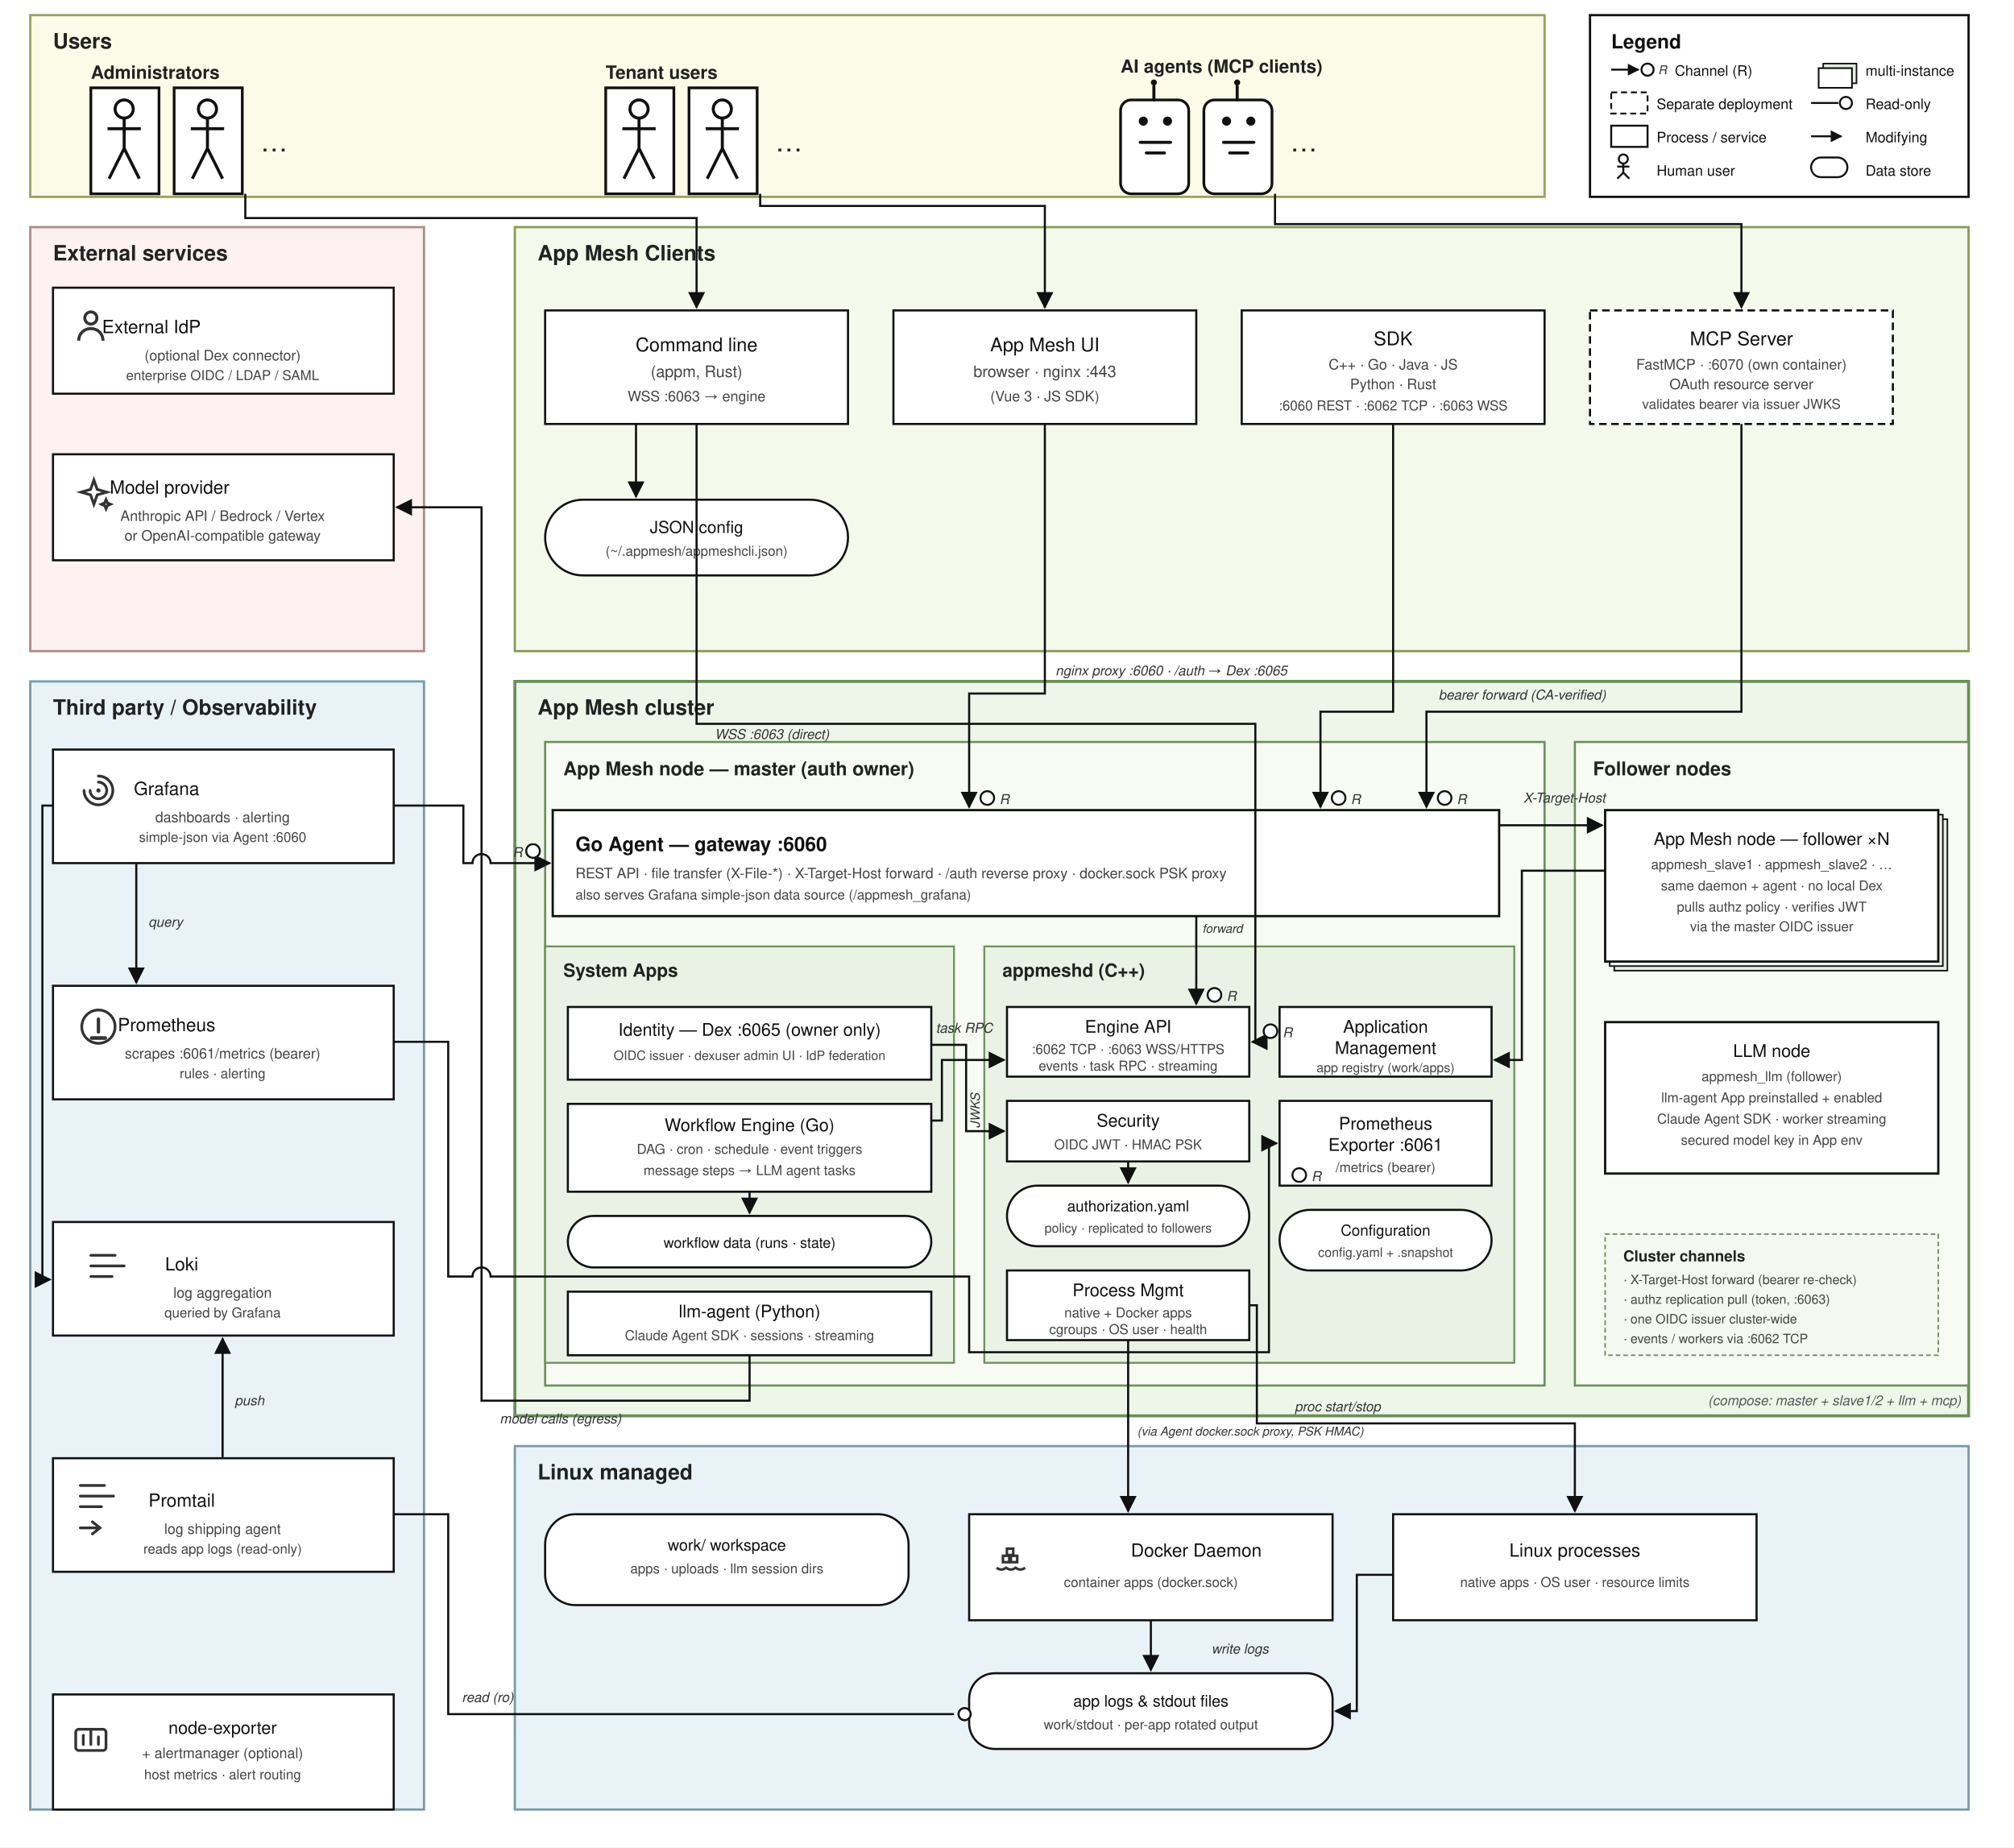
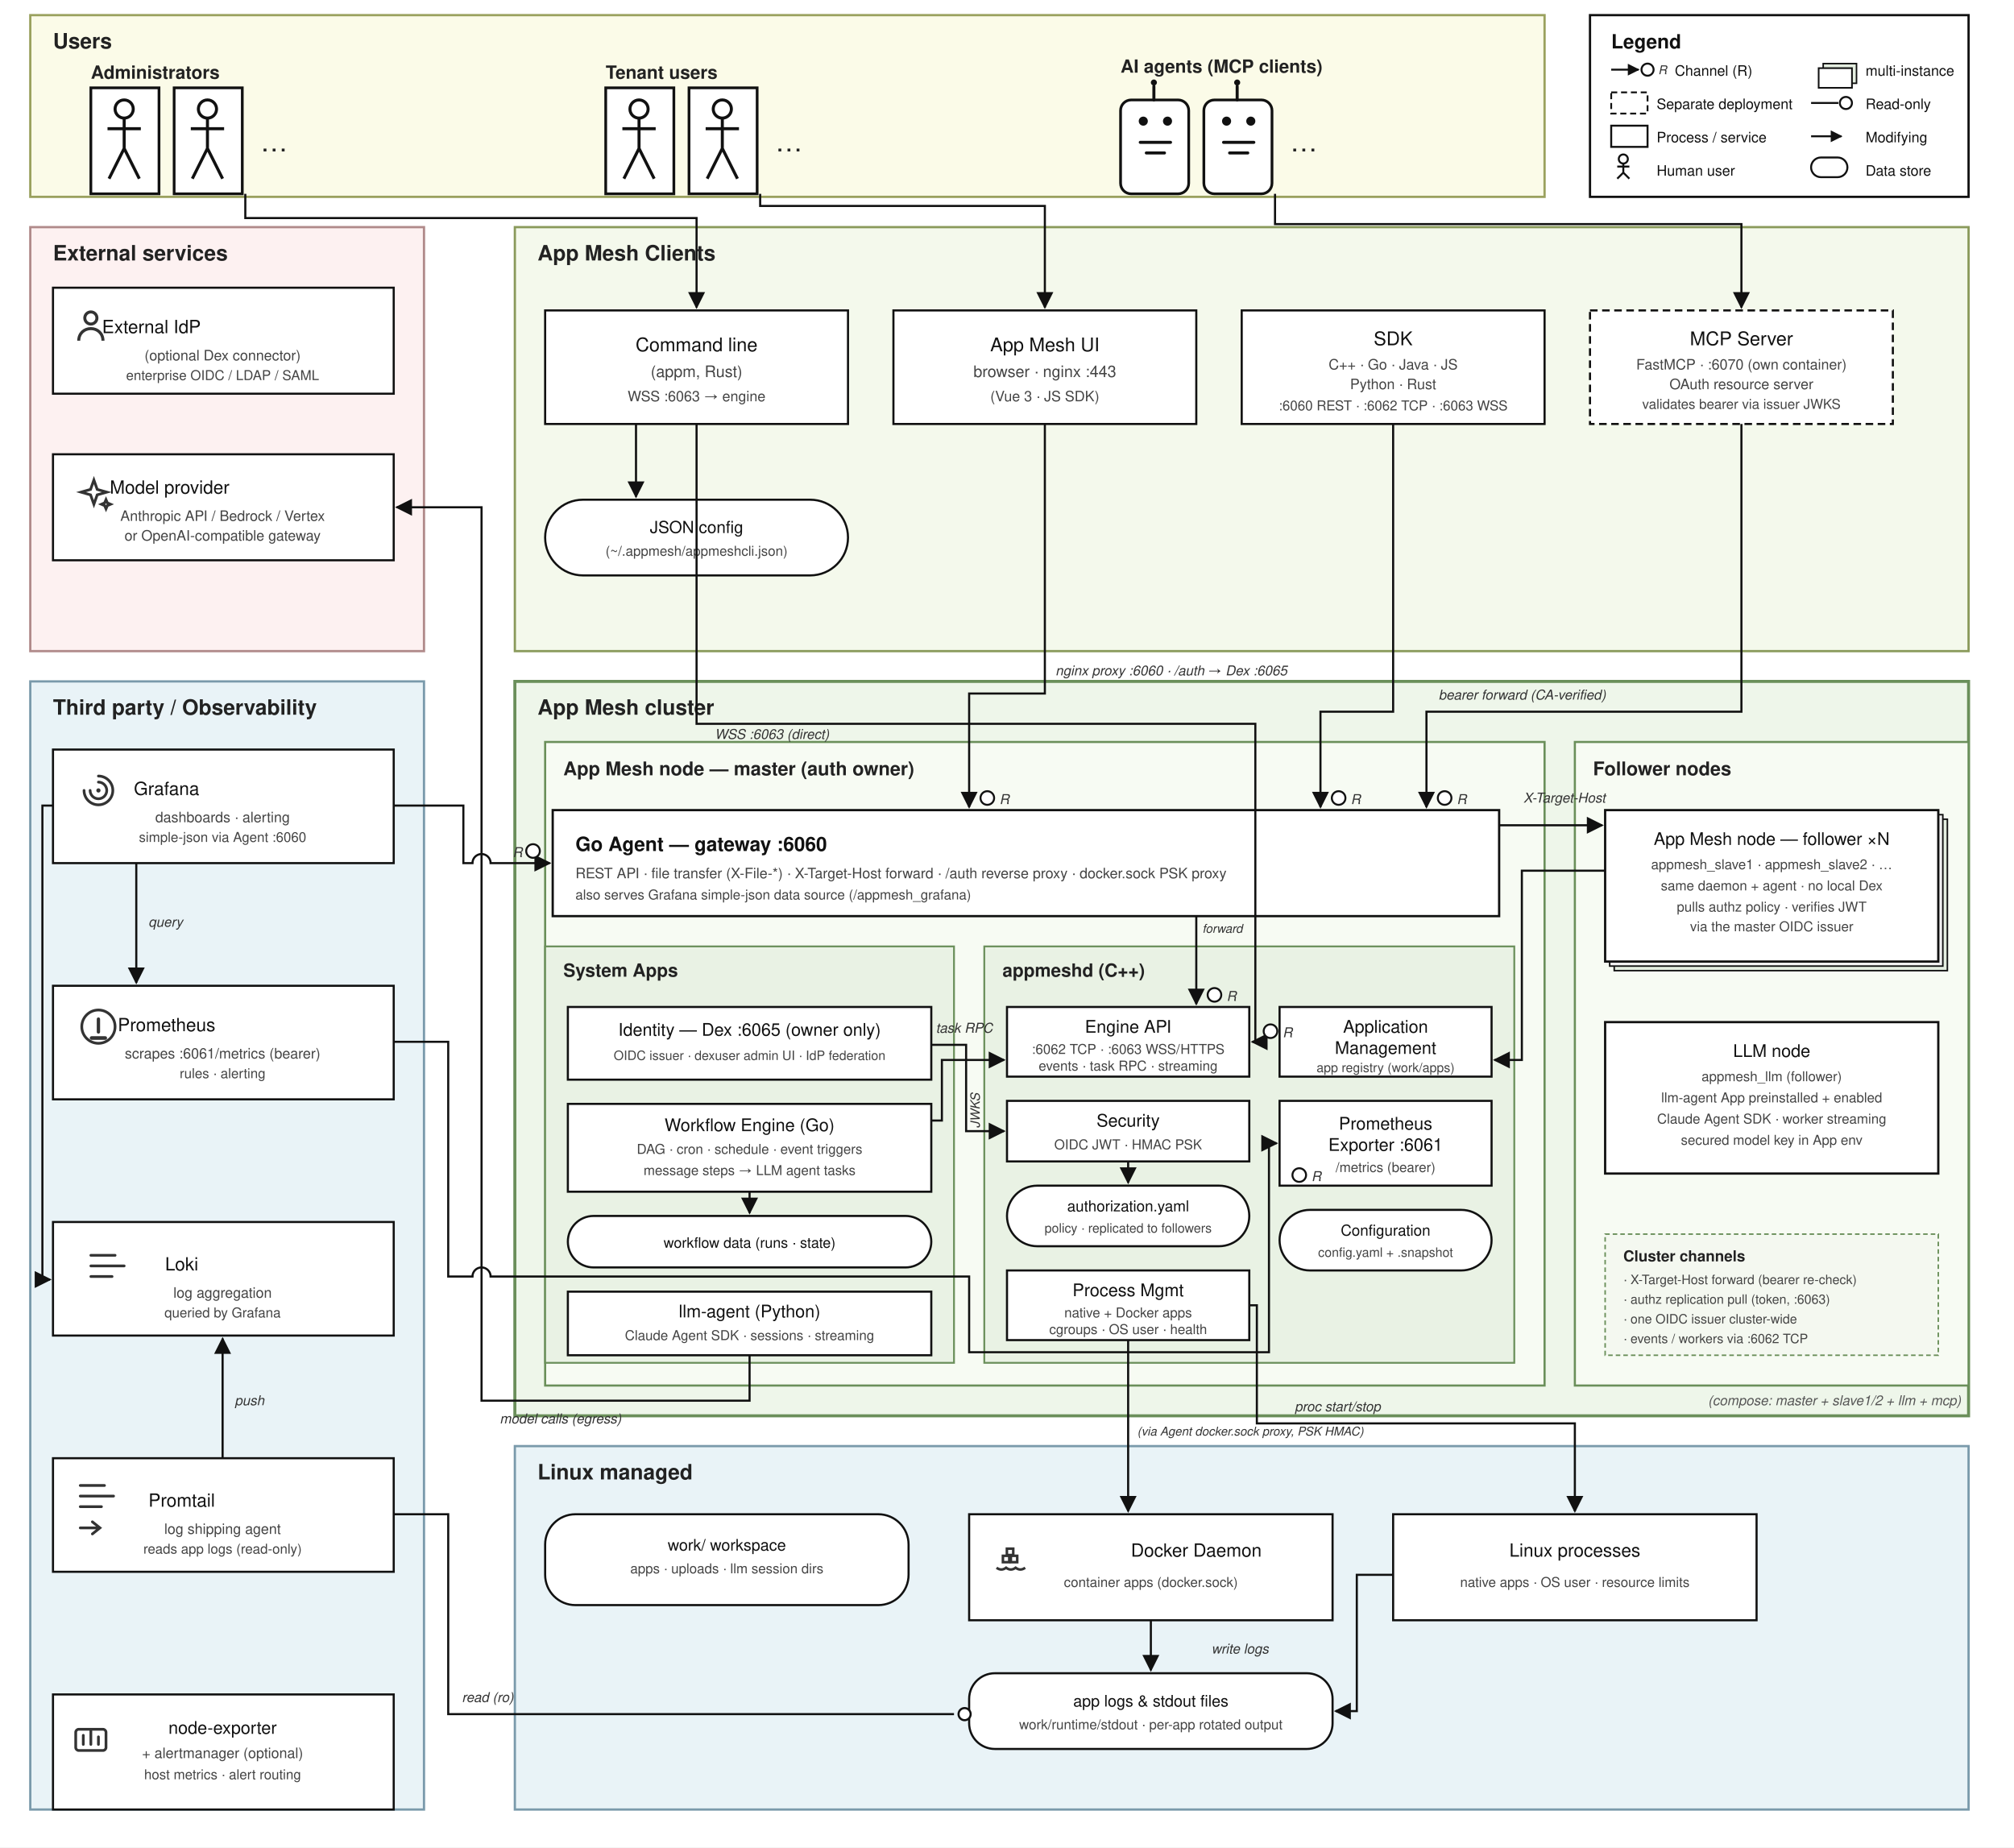
<svg xmlns="http://www.w3.org/2000/svg" width="1330" height="1220" viewBox="0 0 1330 1220" font-family="Helvetica, Arial, sans-serif">
  <defs>
    <marker id="arrow" viewBox="0 0 10 10" refX="9" refY="5" markerWidth="8" markerHeight="8" orient="auto-start-reverse">
      <path d="M0,0 L10,5 L0,10 z" fill="#111" />
    </marker>
    <marker id="arrowSmall" viewBox="0 0 10 10" refX="9" refY="5" markerWidth="6" markerHeight="6" orient="auto-start-reverse">
      <path d="M0,0 L10,5 L0,10 z" fill="#111" />
    </marker>
  </defs>
  <rect x="0" y="0" width="1330" height="1220" fill="white" />
  <rect x="20" y="10" width="1000" height="120" fill="#fbfbe8" stroke="#9aa15e" stroke-width="1.5" />
  <text x="35" y="32" font-size="14" font-weight="bold" fill="#222">Users</text>
  <rect x="20" y="150" width="260" height="280" fill="#fdf1f1" stroke="#b08a8a" stroke-width="1.5" />
  <text x="35" y="172" font-size="14" font-weight="bold" fill="#222">External services</text>
  <rect x="20" y="450" width="260" height="745" fill="#e9f3f7" stroke="#7a9aab" stroke-width="1.5" />
  <text x="35" y="472" font-size="14" font-weight="bold" fill="#222">Third party / Observability</text>
  <rect x="340" y="150" width="960" height="280" fill="#f4f9ec" stroke="#8a9a5b" stroke-width="1.5" />
  <text x="355" y="172" font-size="14" font-weight="bold" fill="#222">App Mesh Clients</text>
  <rect x="340" y="450" width="960" height="485" fill="#eef6ea" stroke="#6a8f5a" stroke-width="2" />
  <text x="355" y="472" font-size="14" font-weight="bold" fill="#222">App Mesh cluster</text>
  <text x="1295" y="928" font-size="9" font-style="italic" fill="#555" text-anchor="end">(compose: master + slave1/2 + llm + mcp)</text>
  <rect x="340" y="955" width="960" height="240" fill="#e9f3f7" stroke="#7a9aab" stroke-width="1.5" />
  <text x="355" y="977" font-size="14" font-weight="bold" fill="#222">Linux managed</text>
  <rect x="360" y="490" width="660" height="425" fill="#f7fbf3" stroke="#6a8f5a" stroke-width="1.4" />
  <text x="372" y="512" font-size="12.5" font-weight="bold" fill="#222">App Mesh node — master (auth owner)</text>
  <rect x="1040" y="490" width="260" height="425" fill="#f7fbf3" stroke="#6a8f5a" stroke-width="1.4" />
  <text x="1052" y="512" font-size="12.5" font-weight="bold" fill="#222">Follower nodes</text>
  <rect x="650" y="625" width="350" height="275" fill="#e9f2e4" stroke="#6a8f5a" stroke-width="1.2" />
  <text x="662" y="645" font-size="12" font-weight="bold" fill="#222">appmeshd (C++)</text>
  <rect x="360" y="625" width="270" height="275" fill="#e9f2e4" stroke="#6a8f5a" stroke-width="1.2" />
  <text x="372" y="645" font-size="12" font-weight="bold" fill="#222">System Apps</text>
  <text x="60" y="52" font-size="12" font-weight="bold" fill="#222">Administrators</text>
  <g stroke="#111" stroke-width="1.8" fill="white">
    <rect x="60" y="58" width="45" height="70" />
    <rect x="115" y="58" width="45" height="70" />
  </g>
  <g stroke="#111" stroke-width="2" fill="none">
    <circle cx="82" cy="72" r="6" fill="white" />
    <path d="M82,78 L82,98 M71,85 L93,85 M82,98 L72,118 M82,98 L92,118" />
    <circle cx="137" cy="72" r="6" fill="white" />
    <path d="M137,78 L137,98 M126,85 L148,85 M137,98 L127,118 M137,98 L147,118" />
  </g>
  <text x="172" y="100" font-size="18" fill="#222">…</text>
  <text x="400" y="52" font-size="12" font-weight="bold" fill="#222">Tenant users</text>
  <g stroke="#111" stroke-width="1.8" fill="white">
    <rect x="400" y="58" width="45" height="70" />
    <rect x="455" y="58" width="45" height="70" />
  </g>
  <g stroke="#111" stroke-width="2" fill="none">
    <circle cx="422" cy="72" r="6" fill="white" />
    <path d="M422,78 L422,98 M411,85 L433,85 M422,98 L412,118 M422,98 L432,118" />
    <circle cx="477" cy="72" r="6" fill="white" />
    <path d="M477,78 L477,98 M466,85 L488,85 M477,98 L467,118 M477,98 L487,118" />
  </g>
  <text x="512" y="100" font-size="18" fill="#222">…</text>
  <text x="740" y="48" font-size="12" font-weight="bold" fill="#222">AI agents (MCP clients)</text>
  <g stroke="#111" stroke-width="1.8" fill="white">
    <rect x="740" y="66" width="45" height="62" rx="7" />
    <rect x="795" y="66" width="45" height="62" rx="7" />
  </g>
  <g stroke="#111" stroke-width="2" fill="none">
    <path d="M762,66 L762,57" stroke-linecap="round" />
    <circle cx="762" cy="54.5" r="2" fill="#111" stroke="none" />
    <circle cx="755" cy="80" r="3" fill="#111" stroke="none" />
    <circle cx="771" cy="80" r="3" fill="#111" stroke="none" />
    <path d="M753,94 L773,94 M757,101 L769,101" stroke-linecap="round" />
    <path d="M817,66 L817,57" stroke-linecap="round" />
    <circle cx="817" cy="54.5" r="2" fill="#111" stroke="none" />
    <circle cx="810" cy="80" r="3" fill="#111" stroke="none" />
    <circle cx="826" cy="80" r="3" fill="#111" stroke="none" />
    <path d="M808,94 L828,94 M812,101 L824,101" stroke-linecap="round" />
  </g>
  <text x="852" y="100" font-size="18" fill="#222">…</text>
  <rect x="1050" y="10" width="250" height="120" fill="white" stroke="#111" stroke-width="1.5" />
  <text x="1064" y="32" font-size="13" font-weight="bold" fill="#111">Legend</text>
  <path d="M1064,46 L1082,46" stroke="#111" stroke-width="1.3" fill="none" marker-end="url(#arrowSmall)" />
  <circle cx="1088" cy="46" r="4" fill="white" stroke="#111" stroke-width="1.3" />
  <text x="1095" y="49" font-size="8" font-style="italic" fill="#333">R</text>
  <text x="1106" y="50" font-size="9.5" fill="#111">Channel (R)</text>
  <rect x="1064" y="61" width="24" height="14" fill="white" stroke="#111" stroke-width="1.2" stroke-dasharray="4,2.5" />
  <text x="1094" y="72" font-size="9.5" fill="#111">Separate deployment</text>
  <rect x="1064" y="83" width="24" height="14" fill="white" stroke="#111" stroke-width="1.3" />
  <text x="1094" y="94" font-size="9.5" fill="#111">Process / service</text>
  <g stroke="#111" stroke-width="1.3" fill="none">
    <circle cx="1072" cy="105" r="3" />
    <path d="M1072,108 L1072,114 M1068,110 L1076,110 M1072,114 L1068,118 M1072,114 L1076,118" />
  </g>
  <text x="1094" y="116" font-size="9.5" fill="#111">Human user</text>
  <rect x="1204" y="42" width="22" height="13" fill="#e4eee0" stroke="#111" stroke-width="1" />
  <rect x="1201" y="45" width="22" height="13" fill="white" stroke="#111" stroke-width="1.1" />
  <text x="1232" y="50" font-size="9.5" fill="#111">multi-instance</text>
  <path d="M1196,68 L1214,68" stroke="#111" stroke-width="1.3" fill="none" />
  <circle cx="1219" cy="68" r="4" fill="white" stroke="#111" stroke-width="1.3" />
  <text x="1232" y="72" font-size="9.5" fill="#111">Read-only</text>
  <path d="M1196,90 L1216,90" stroke="#111" stroke-width="1.3" fill="none" marker-end="url(#arrowSmall)" />
  <text x="1232" y="94" font-size="9.5" fill="#111">Modifying</text>
  <rect x="1196" y="104" width="24" height="13" rx="6.5" fill="white" stroke="#111" stroke-width="1.3" />
  <text x="1232" y="116" font-size="9.5" fill="#111">Data store</text>
  <rect x="35" y="190" width="225" height="70" fill="white" stroke="#111" stroke-width="1.4" />
  <g transform="translate(50,205)" fill="none" stroke="#333" stroke-width="2">
    <circle cx="10" cy="5" r="4" />
    <path d="M2 20c0-4.8 3.6-8 8-8s8 3.2 8 8" />
  </g>
  <text x="100" y="220" font-size="12" text-anchor="middle" fill="#111">External IdP</text>
  <text x="147" y="238" font-size="9.5" text-anchor="middle" fill="#444">(optional Dex connector)</text>
  <text x="147" y="251" font-size="9" text-anchor="middle" fill="#444">enterprise OIDC / LDAP / SAML</text>
  <rect x="35" y="300" width="225" height="70" fill="white" stroke="#111" stroke-width="1.4" />
  <g transform="translate(50,315)" fill="none" stroke="#333" stroke-width="1.8" stroke-linecap="round">
    <path d="M12 2 L14.2 8.2 L20.5 10 L14.2 11.8 L12 18 L9.8 11.8 L3.5 10 L9.8 8.2 Z" />
    <path d="M20 15 L20.9 17.1 L23 18 L20.9 18.9 L20 21 L19.1 18.9 L17 18 L19.1 17.1 Z" />
  </g>
  <text x="112" y="326" font-size="12" text-anchor="middle" fill="#111">Model provider</text>
  <text x="147" y="344" font-size="9.5" text-anchor="middle" fill="#444">Anthropic API / Bedrock / Vertex</text>
  <text x="147" y="357" font-size="9.5" text-anchor="middle" fill="#444">or OpenAI-compatible gateway</text>
  <rect x="35" y="495" width="225" height="75" fill="white" stroke="#111" stroke-width="1.4" />
  <g transform="translate(53,510)" fill="none" stroke="#333" stroke-width="1.8" stroke-linecap="round">
    <path d="M12 2.5a9.5 9.5 0 1 1-9.5 9.5" />
    <path d="M12 6.5a5.5 5.5 0 1 1-5.5 5.5" />
    <circle cx="12" cy="12" r="1.4" fill="#333" stroke="none" />
  </g>
  <text x="110" y="525" font-size="12" text-anchor="middle" fill="#111">Grafana</text>
  <text x="147" y="543" font-size="9.5" text-anchor="middle" fill="#444">dashboards · alerting</text>
  <text x="147" y="556" font-size="9" text-anchor="middle" fill="#444">simple-json via Agent :6060</text>
  <rect x="35" y="651" width="225" height="75" fill="white" stroke="#111" stroke-width="1.4" />
  <g transform="translate(53,666)">
    <circle cx="12" cy="12" r="11" fill="none" stroke="#333" stroke-width="1.8" />
    <path d="M12 7v8.5" stroke="#333" stroke-width="2.2" stroke-linecap="round" />
    <path d="M7.5 19.5h9" stroke="#333" stroke-width="2.4" stroke-linecap="round" />
  </g>
  <text x="110" y="681" font-size="12" text-anchor="middle" fill="#111">Prometheus</text>
  <text x="147" y="699" font-size="9.5" text-anchor="middle" fill="#444">scrapes :6061/metrics (bearer)</text>
  <text x="147" y="712" font-size="9" text-anchor="middle" fill="#444">rules · alerting</text>
  <rect x="35" y="807" width="225" height="75" fill="white" stroke="#111" stroke-width="1.4" />
  <g stroke="#333" stroke-width="1.8" stroke-linecap="round">
    <path d="M60 829 h16 M60 836 h22 M60 843 h14" />
  </g>
  <text x="120" y="839" font-size="12" text-anchor="middle" fill="#111">Loki</text>
  <text x="147" y="857" font-size="9.5" text-anchor="middle" fill="#444">log aggregation</text>
  <text x="147" y="870" font-size="9" text-anchor="middle" fill="#444">queried by Grafana</text>
  <rect x="35" y="963" width="225" height="75" fill="white" stroke="#111" stroke-width="1.4" />
  <g stroke="#333" stroke-width="1.8" stroke-linecap="round" fill="none">
    <path d="M53 981 h16 M53 988 h22 M53 995 h14" />
    <path d="M53 1009 h12 M61 1005 l5 4 -5 4" />
  </g>
  <text x="120" y="995" font-size="12" text-anchor="middle" fill="#111">Promtail</text>
  <text x="147" y="1013" font-size="9.5" text-anchor="middle" fill="#444">log shipping agent</text>
  <text x="147" y="1026" font-size="9" text-anchor="middle" fill="#444">reads app logs (read-only)</text>
  <rect x="35" y="1119" width="225" height="76" fill="white" stroke="#111" stroke-width="1.4" />
  <g transform="translate(48,1134)" fill="none" stroke="#333" stroke-width="1.8">
    <rect x="2" y="8" width="20" height="14" rx="2" />
    <path d="M7 12v6 M12 9v9 M17 13v5" stroke-linecap="round" />
  </g>
  <text x="147" y="1145" font-size="11.5" text-anchor="middle" fill="#111">node-exporter</text>
  <text x="147" y="1161" font-size="9.5" text-anchor="middle" fill="#444">+ alertmanager (optional)</text>
  <text x="147" y="1175" font-size="9" text-anchor="middle" fill="#444">host metrics · alert routing</text>
  <rect x="360" y="205" width="200" height="75" fill="white" stroke="#111" stroke-width="1.4" />
  <text x="460" y="232" font-size="12.5" text-anchor="middle" fill="#111">Command line</text>
  <text x="460" y="249" font-size="10.5" text-anchor="middle" fill="#444">(appm, Rust)</text>
  <text x="460" y="265" font-size="9.5" text-anchor="middle" fill="#444">WSS :6063 → engine</text>
  <rect x="360" y="330" width="200" height="50" rx="25" fill="white" stroke="#111" stroke-width="1.4" />
  <text x="460" y="352" font-size="11" text-anchor="middle" fill="#111">JSON config</text>
  <text x="460" y="367" font-size="9" text-anchor="middle" fill="#444">(~/.appmesh/appmeshcli.json)</text>
  <rect x="590" y="205" width="200" height="75" fill="white" stroke="#111" stroke-width="1.4" />
  <text x="690" y="232" font-size="12.5" text-anchor="middle" fill="#111">App Mesh UI</text>
  <text x="690" y="249" font-size="10.5" text-anchor="middle" fill="#444">browser · nginx :443</text>
  <text x="690" y="265" font-size="9.5" text-anchor="middle" fill="#444">(Vue 3 · JS SDK)</text>
  <rect x="820" y="205" width="200" height="75" fill="white" stroke="#111" stroke-width="1.4" />
  <text x="920" y="228" font-size="12.5" text-anchor="middle" fill="#111">SDK</text>
  <text x="920" y="244" font-size="9.5" text-anchor="middle" fill="#444">C++ · Go · Java · JS</text>
  <text x="920" y="257" font-size="9.5" text-anchor="middle" fill="#444">Python · Rust</text>
  <text x="920" y="271" font-size="9" text-anchor="middle" fill="#444">:6060 REST · :6062 TCP · :6063 WSS</text>
  <rect x="1050" y="205" width="200" height="75" fill="white" stroke="#111" stroke-width="1.4" stroke-dasharray="5,3" />
  <text x="1150" y="228" font-size="12.5" text-anchor="middle" fill="#111">MCP Server</text>
  <text x="1150" y="244" font-size="9.5" text-anchor="middle" fill="#444">FastMCP · :6070 (own container)</text>
  <text x="1150" y="257" font-size="9.5" text-anchor="middle" fill="#444">OAuth resource server</text>
  <text x="1150" y="270" font-size="9" text-anchor="middle" fill="#444">validates bearer via issuer JWKS</text>
  <rect x="365" y="535" width="625" height="70" fill="white" stroke="#111" stroke-width="1.5" />
  <text x="380" y="562" font-size="13" font-weight="bold" fill="#111">Go Agent — gateway :6060</text>
  <text x="380" y="580" font-size="9.5" fill="#444">REST API · file transfer (X-File-*) · X-Target-Host forward · /auth reverse proxy · docker.sock PSK proxy</text>
  <text x="380" y="594" font-size="9" fill="#444">also serves Grafana simple-json data source (/appmesh_grafana)</text>
  <rect x="665" y="665" width="160" height="46" fill="white" stroke="#111" stroke-width="1.4" />
  <text x="745" y="682" font-size="11.5" text-anchor="middle" fill="#111">Engine API</text>
  <text x="745" y="696" font-size="9" text-anchor="middle" fill="#444">:6062 TCP · :6063 WSS/HTTPS</text>
  <text x="745" y="707" font-size="9" text-anchor="middle" fill="#444">events · task RPC · streaming</text>
  <rect x="665" y="727" width="160" height="40" fill="white" stroke="#111" stroke-width="1.4" />
  <text x="745" y="744" font-size="11.5" text-anchor="middle" fill="#111">Security</text>
  <text x="745" y="759" font-size="9" text-anchor="middle" fill="#444">OIDC JWT · HMAC PSK</text>
  <rect x="665" y="783" width="160" height="40" rx="20" fill="white" stroke="#111" stroke-width="1.4" />
  <text x="745" y="800" font-size="10" text-anchor="middle" fill="#111">authorization.yaml</text>
  <text x="745" y="814" font-size="8.5" text-anchor="middle" fill="#444">policy · replicated to followers</text>
  <rect x="665" y="839" width="160" height="46" fill="white" stroke="#111" stroke-width="1.4" />
  <text x="745" y="856" font-size="11.5" text-anchor="middle" fill="#111">Process Mgmt</text>
  <text x="745" y="870" font-size="9" text-anchor="middle" fill="#444">native + Docker apps</text>
  <text x="745" y="881" font-size="9" text-anchor="middle" fill="#444">cgroups · OS user · health</text>
  <rect x="845" y="665" width="140" height="46" fill="white" stroke="#111" stroke-width="1.4" />
  <text x="915" y="682" font-size="11.5" text-anchor="middle" fill="#111">Application</text>
  <text x="915" y="696" font-size="11.5" text-anchor="middle" fill="#111">Management</text>
  <text x="915" y="708" font-size="8.5" text-anchor="middle" fill="#444">app registry (work/apps)</text>
  <rect x="845" y="727" width="140" height="56" fill="white" stroke="#111" stroke-width="1.4" />
  <text x="915" y="746" font-size="11.5" text-anchor="middle" fill="#111">Prometheus</text>
  <text x="915" y="760" font-size="11.5" text-anchor="middle" fill="#111">Exporter :6061</text>
  <text x="915" y="774" font-size="9" text-anchor="middle" fill="#444">/metrics (bearer)</text>
  <rect x="845" y="799" width="140" height="40" rx="20" fill="white" stroke="#111" stroke-width="1.4" />
  <text x="915" y="816" font-size="10" text-anchor="middle" fill="#111">Configuration</text>
  <text x="915" y="830" font-size="8.5" text-anchor="middle" fill="#444">config.yaml + .snapshot</text>
  <rect x="375" y="665" width="240" height="48" fill="white" stroke="#111" stroke-width="1.4" />
  <text x="495" y="684" font-size="11.5" text-anchor="middle" fill="#111">Identity — Dex :6065 (owner only)</text>
  <text x="495" y="700" font-size="8.5" text-anchor="middle" fill="#444">OIDC issuer · dexuser admin UI · IdP federation</text>
  <rect x="375" y="729" width="240" height="58" fill="white" stroke="#111" stroke-width="1.4" />
  <text x="495" y="747" font-size="11.5" text-anchor="middle" fill="#111">Workflow Engine (Go)</text>
  <text x="495" y="762" font-size="9" text-anchor="middle" fill="#444">DAG · cron · schedule · event triggers</text>
  <text x="495" y="776" font-size="9" text-anchor="middle" fill="#444">message steps → LLM agent tasks</text>
  <rect x="375" y="803" width="240" height="34" rx="17" fill="white" stroke="#111" stroke-width="1.4" />
  <text x="495" y="824" font-size="9.5" text-anchor="middle" fill="#111">workflow data (runs · state)</text>
  <rect x="375" y="853" width="240" height="42" fill="white" stroke="#111" stroke-width="1.4" />
  <text x="495" y="870" font-size="11.5" text-anchor="middle" fill="#111">llm-agent (Python)</text>
  <text x="495" y="885" font-size="9" text-anchor="middle" fill="#444">Claude Agent SDK · sessions · streaming</text>
  <rect x="1066" y="541" width="220" height="100" fill="#e4eee0" stroke="#111" stroke-width="1" />
  <rect x="1063" y="538" width="220" height="100" fill="#f0f0f0" stroke="#111" stroke-width="1" />
  <rect x="1060" y="535" width="220" height="100" fill="white" stroke="#111" stroke-width="1.5" />
  <text x="1170" y="558" font-size="11.5" text-anchor="middle" fill="#111">App Mesh node — follower ×N</text>
  <text x="1170" y="574" font-size="9" text-anchor="middle" fill="#444">appmesh_slave1 · appmesh_slave2 · …</text>
  <text x="1170" y="588" font-size="9" text-anchor="middle" fill="#444">same daemon + agent · no local Dex</text>
  <text x="1170" y="602" font-size="9" text-anchor="middle" fill="#444">pulls authz policy · verifies JWT</text>
  <text x="1170" y="615" font-size="9" text-anchor="middle" fill="#444">via the master OIDC issuer</text>
  <rect x="1060" y="675" width="220" height="100" fill="white" stroke="#111" stroke-width="1.5" />
  <text x="1170" y="698" font-size="11.5" text-anchor="middle" fill="#111">LLM node</text>
  <text x="1170" y="714" font-size="9" text-anchor="middle" fill="#444">appmesh_llm (follower)</text>
  <text x="1170" y="728" font-size="9" text-anchor="middle" fill="#444">llm-agent App preinstalled + enabled</text>
  <text x="1170" y="742" font-size="9" text-anchor="middle" fill="#444">Claude Agent SDK · worker streaming</text>
  <text x="1170" y="756" font-size="9" text-anchor="middle" fill="#444">secured model key in App env</text>
  <rect x="1060" y="815" width="220" height="80" fill="#f4f8f0" stroke="#6a8f5a" stroke-width="1" stroke-dasharray="3,2" />
  <text x="1072" y="833" font-size="10" font-weight="bold" fill="#222">Cluster channels</text>
  <text x="1072" y="848" font-size="8.5" fill="#444">· X-Target-Host forward (bearer re-check)</text>
  <text x="1072" y="861" font-size="8.5" fill="#444">· authz replication pull (token, :6063)</text>
  <text x="1072" y="874" font-size="8.5" fill="#444">· one OIDC issuer cluster-wide</text>
  <text x="1072" y="887" font-size="8.5" fill="#444">· events / workers via :6062 TCP</text>
  <rect x="360" y="1000" width="240" height="60" rx="20" fill="white" stroke="#111" stroke-width="1.4" />
  <text x="480" y="1024" font-size="10.5" text-anchor="middle" fill="#111">work/ workspace</text>
  <text x="480" y="1039" font-size="9" text-anchor="middle" fill="#444">apps · uploads · llm session dirs</text>
  <rect x="640" y="1000" width="240" height="70" fill="white" stroke="#111" stroke-width="1.4" />
  <g transform="translate(656,1018) scale(1.05)" stroke="#333" stroke-width="1.6" fill="none">
    <rect x="6" y="9" width="4" height="4" />
    <rect x="11" y="9" width="4" height="4" />
    <rect x="8.5" y="4.5" width="4" height="4" />
    <path d="M2 16.5c2 1.5 4 1.5 6 0 2 1.5 4 1.5 6 0 2 1.5 4 1.5 6 0" />
  </g>
  <text x="790" y="1028" font-size="12" text-anchor="middle" fill="#111">Docker Daemon</text>
  <text x="760" y="1048" font-size="9" text-anchor="middle" fill="#444">container apps (docker.sock)</text>
  <rect x="920" y="1000" width="240" height="70" fill="white" stroke="#111" stroke-width="1.4" />
  <text x="1040" y="1028" font-size="12" text-anchor="middle" fill="#111">Linux processes</text>
  <text x="1040" y="1048" font-size="9" text-anchor="middle" fill="#444">native apps · OS user · resource limits</text>
  <rect x="640" y="1105" width="240" height="50" rx="17" fill="white" stroke="#111" stroke-width="1.4" />
  <text x="760" y="1127" font-size="10.5" text-anchor="middle" fill="#111">app logs &amp; stdout files</text>
-   <text x="760" y="1142" font-size="9" text-anchor="middle" fill="#444">work/stdout · per-app rotated output</text>
+   <text x="760" y="1142" font-size="9" text-anchor="middle" fill="#444">work/runtime/stdout · per-app rotated output</text>
  <g stroke="#111" stroke-width="1.4" fill="none">
    <path d="M162,128 L162,144 L460,144 L460,203" marker-end="url(#arrow)" />
    <path d="M502,128 L502,136 L690,136 L690,203" marker-end="url(#arrow)" />
    <path d="M842,128 L842,148 L1150,148 L1150,203" marker-end="url(#arrow)" />
    <path d="M420,280 L420,328" marker-end="url(#arrow)" />
    <path d="M460,280 L460,478 L829,478 L829,688 L827,688" marker-end="url(#arrow)" />
    <path d="M690,280 L690,458 L640,458 L640,533" marker-end="url(#arrow)" />
    <path d="M920,280 L920,470 L872,470 L872,533" marker-end="url(#arrow)" />
    <path d="M1150,280 L1150,470 L942,470 L942,533" marker-end="url(#arrow)" />
    <path d="M260,532 L306,532 L306,570 L312,570 A6,6 0 0 1 324,570 L363,570" marker-end="url(#arrow)" />
    <path d="M260,688 L296,688 L296,843 L312,843 A6,6 0 0 1 324,843 L640,843 L640,893 L838,893 L838,755 L843,755" marker-end="url(#arrow)" />
    <path d="M260,1000 L296,1000 L296,1132 L630,1132" />
    <circle cx="637" cy="1132" r="4" fill="white" />
    <path d="M147,963 L147,884" marker-end="url(#arrow)" />
    <path d="M90,570 L90,649" marker-end="url(#arrow)" />
    <path d="M35,532 L28,532 L28,845 L33,845" marker-end="url(#arrow)" />
    <path d="M495,895 L495,925 L318,925 L318,335 L262,335" marker-end="url(#arrow)" />
    <path d="M615,740 L622,740 L622,700 L663,700" marker-end="url(#arrow)" />
    <path d="M615,690 L638,690 L638,747 L663,747" marker-end="url(#arrow)" />
    <path d="M790,605 L790,663" marker-end="url(#arrow)" />
    <path d="M990,545 L1058,545" marker-end="url(#arrow)" />
    <path d="M1060,575 L1005,575 L1005,700 L987,700" marker-end="url(#arrow)" />
    <path d="M745,767 L745,781" marker-end="url(#arrow)" />
    <path d="M495,787 L495,801" marker-end="url(#arrow)" />
    <path d="M745,885 L745,998" marker-end="url(#arrow)" />
    <path d="M825,862 L830,862 L830,940 L1040,940 L1040,998" marker-end="url(#arrow)" />
    <path d="M760,1070 L760,1103" marker-end="url(#arrow)" />
    <path d="M920,1040 L896,1040 L896,1130 L882,1130" marker-end="url(#arrow)" />
  </g>
  <g fill="white" stroke="#111" stroke-width="1.3">
    <circle cx="652" cy="527" r="4.5" />
    <circle cx="884" cy="527" r="4.5" />
    <circle cx="954" cy="527" r="4.5" />
    <circle cx="839" cy="681" r="4.5" />
    <circle cx="802" cy="657" r="4.5" />
    <circle cx="352" cy="562" r="4.5" />
    <circle cx="858" cy="776" r="4.5" />
  </g>
  <g font-size="9" font-style="italic" fill="#333">
    <text x="660" y="531">R</text>
    <text x="892" y="531">R</text>
    <text x="962" y="531">R</text>
    <text x="847" y="685">R</text>
    <text x="810" y="661">R</text>
    <text x="345" y="566" text-anchor="end">R</text>
    <text x="866" y="780">R</text>
  </g>
  <g font-size="9" font-style="italic" fill="#333">
    <text x="472" y="488">WSS :6063 (direct)</text>
    <text x="697" y="446">nginx proxy :6060 · /auth → Dex :6065</text>
    <text x="950" y="462">bearer forward (CA-verified)</text>
    <text x="330" y="940">model calls (egress)</text>
    <text x="618" y="682">task RPC</text>
    <text x="647" y="745" transform="rotate(-90 647 745)" font-size="8.5">JWKS</text>
    <text x="794" y="616" font-size="8">forward</text>
    <text x="1006" y="530">X-Target-Host</text>
    <text x="155" y="928">push</text>
    <text x="98" y="612">query</text>
    <text x="305" y="1124">read (ro)</text>
    <text x="800" y="1092">write logs</text>
    <text x="855" y="932">proc start/stop</text>
  </g>
  <g font-size="8" font-style="italic" fill="#333">
    <text x="751" y="948">(via Agent docker.sock proxy, PSK HMAC)</text>
  </g>
</svg>
